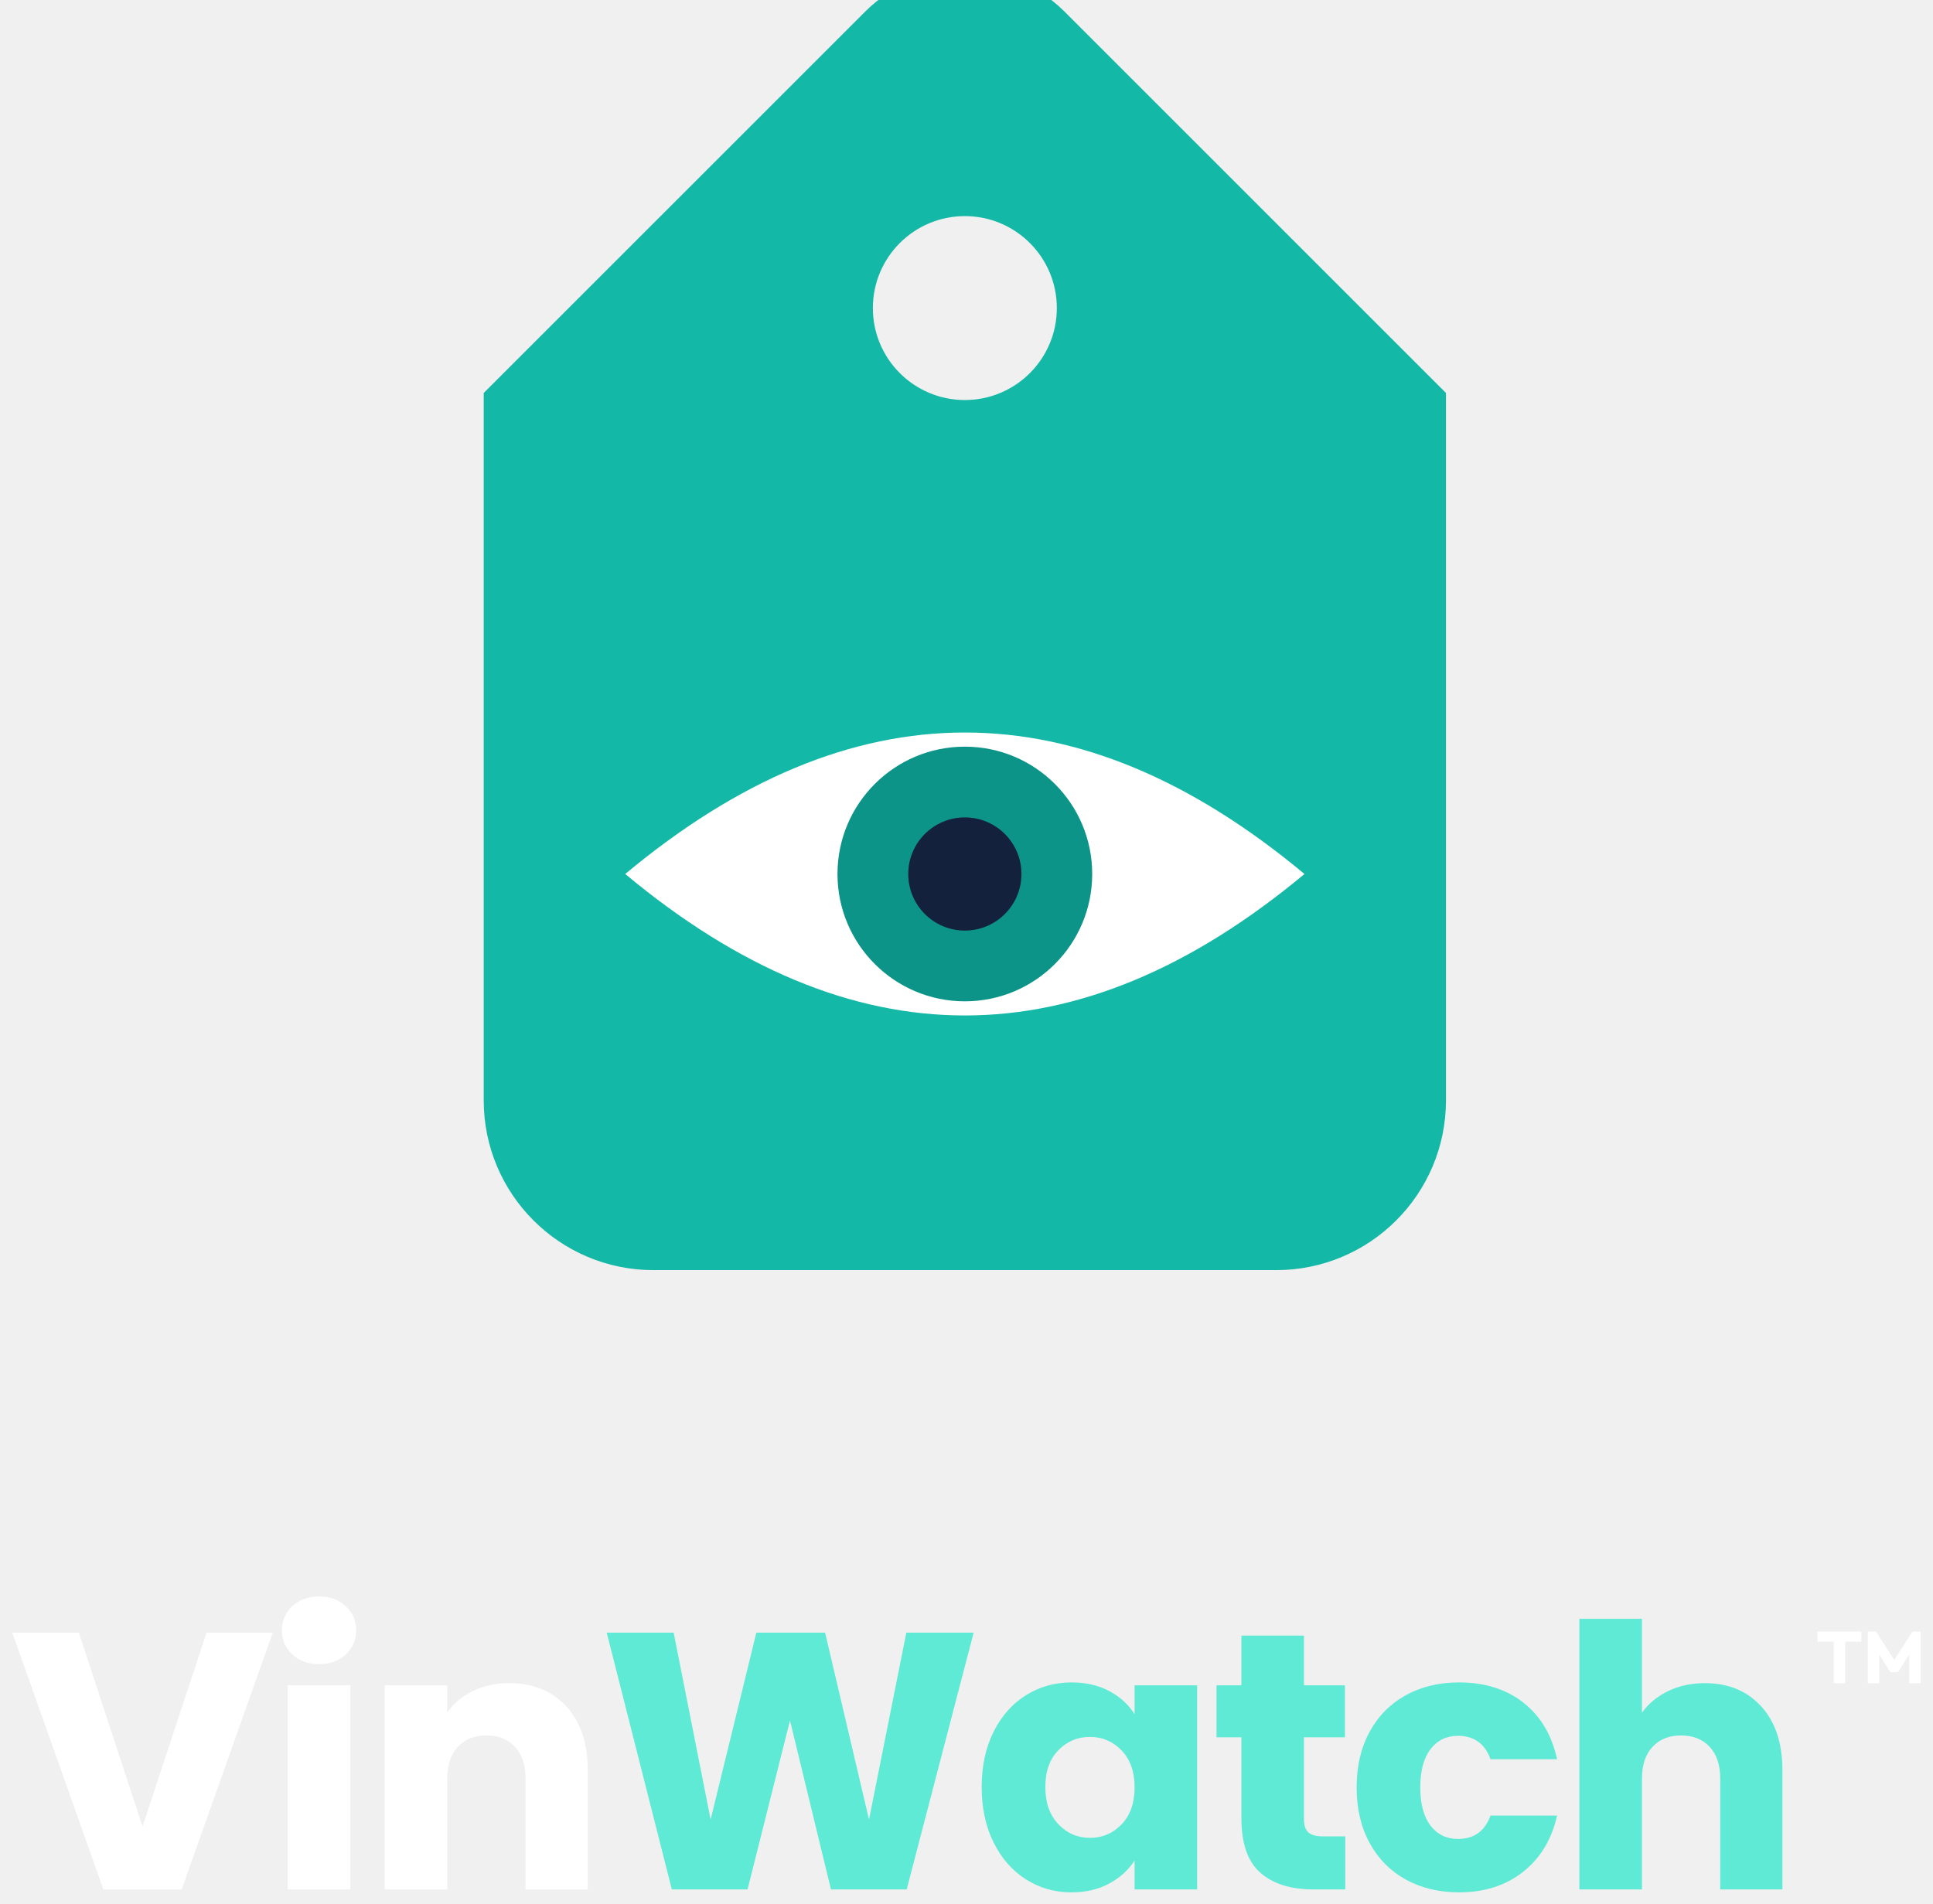
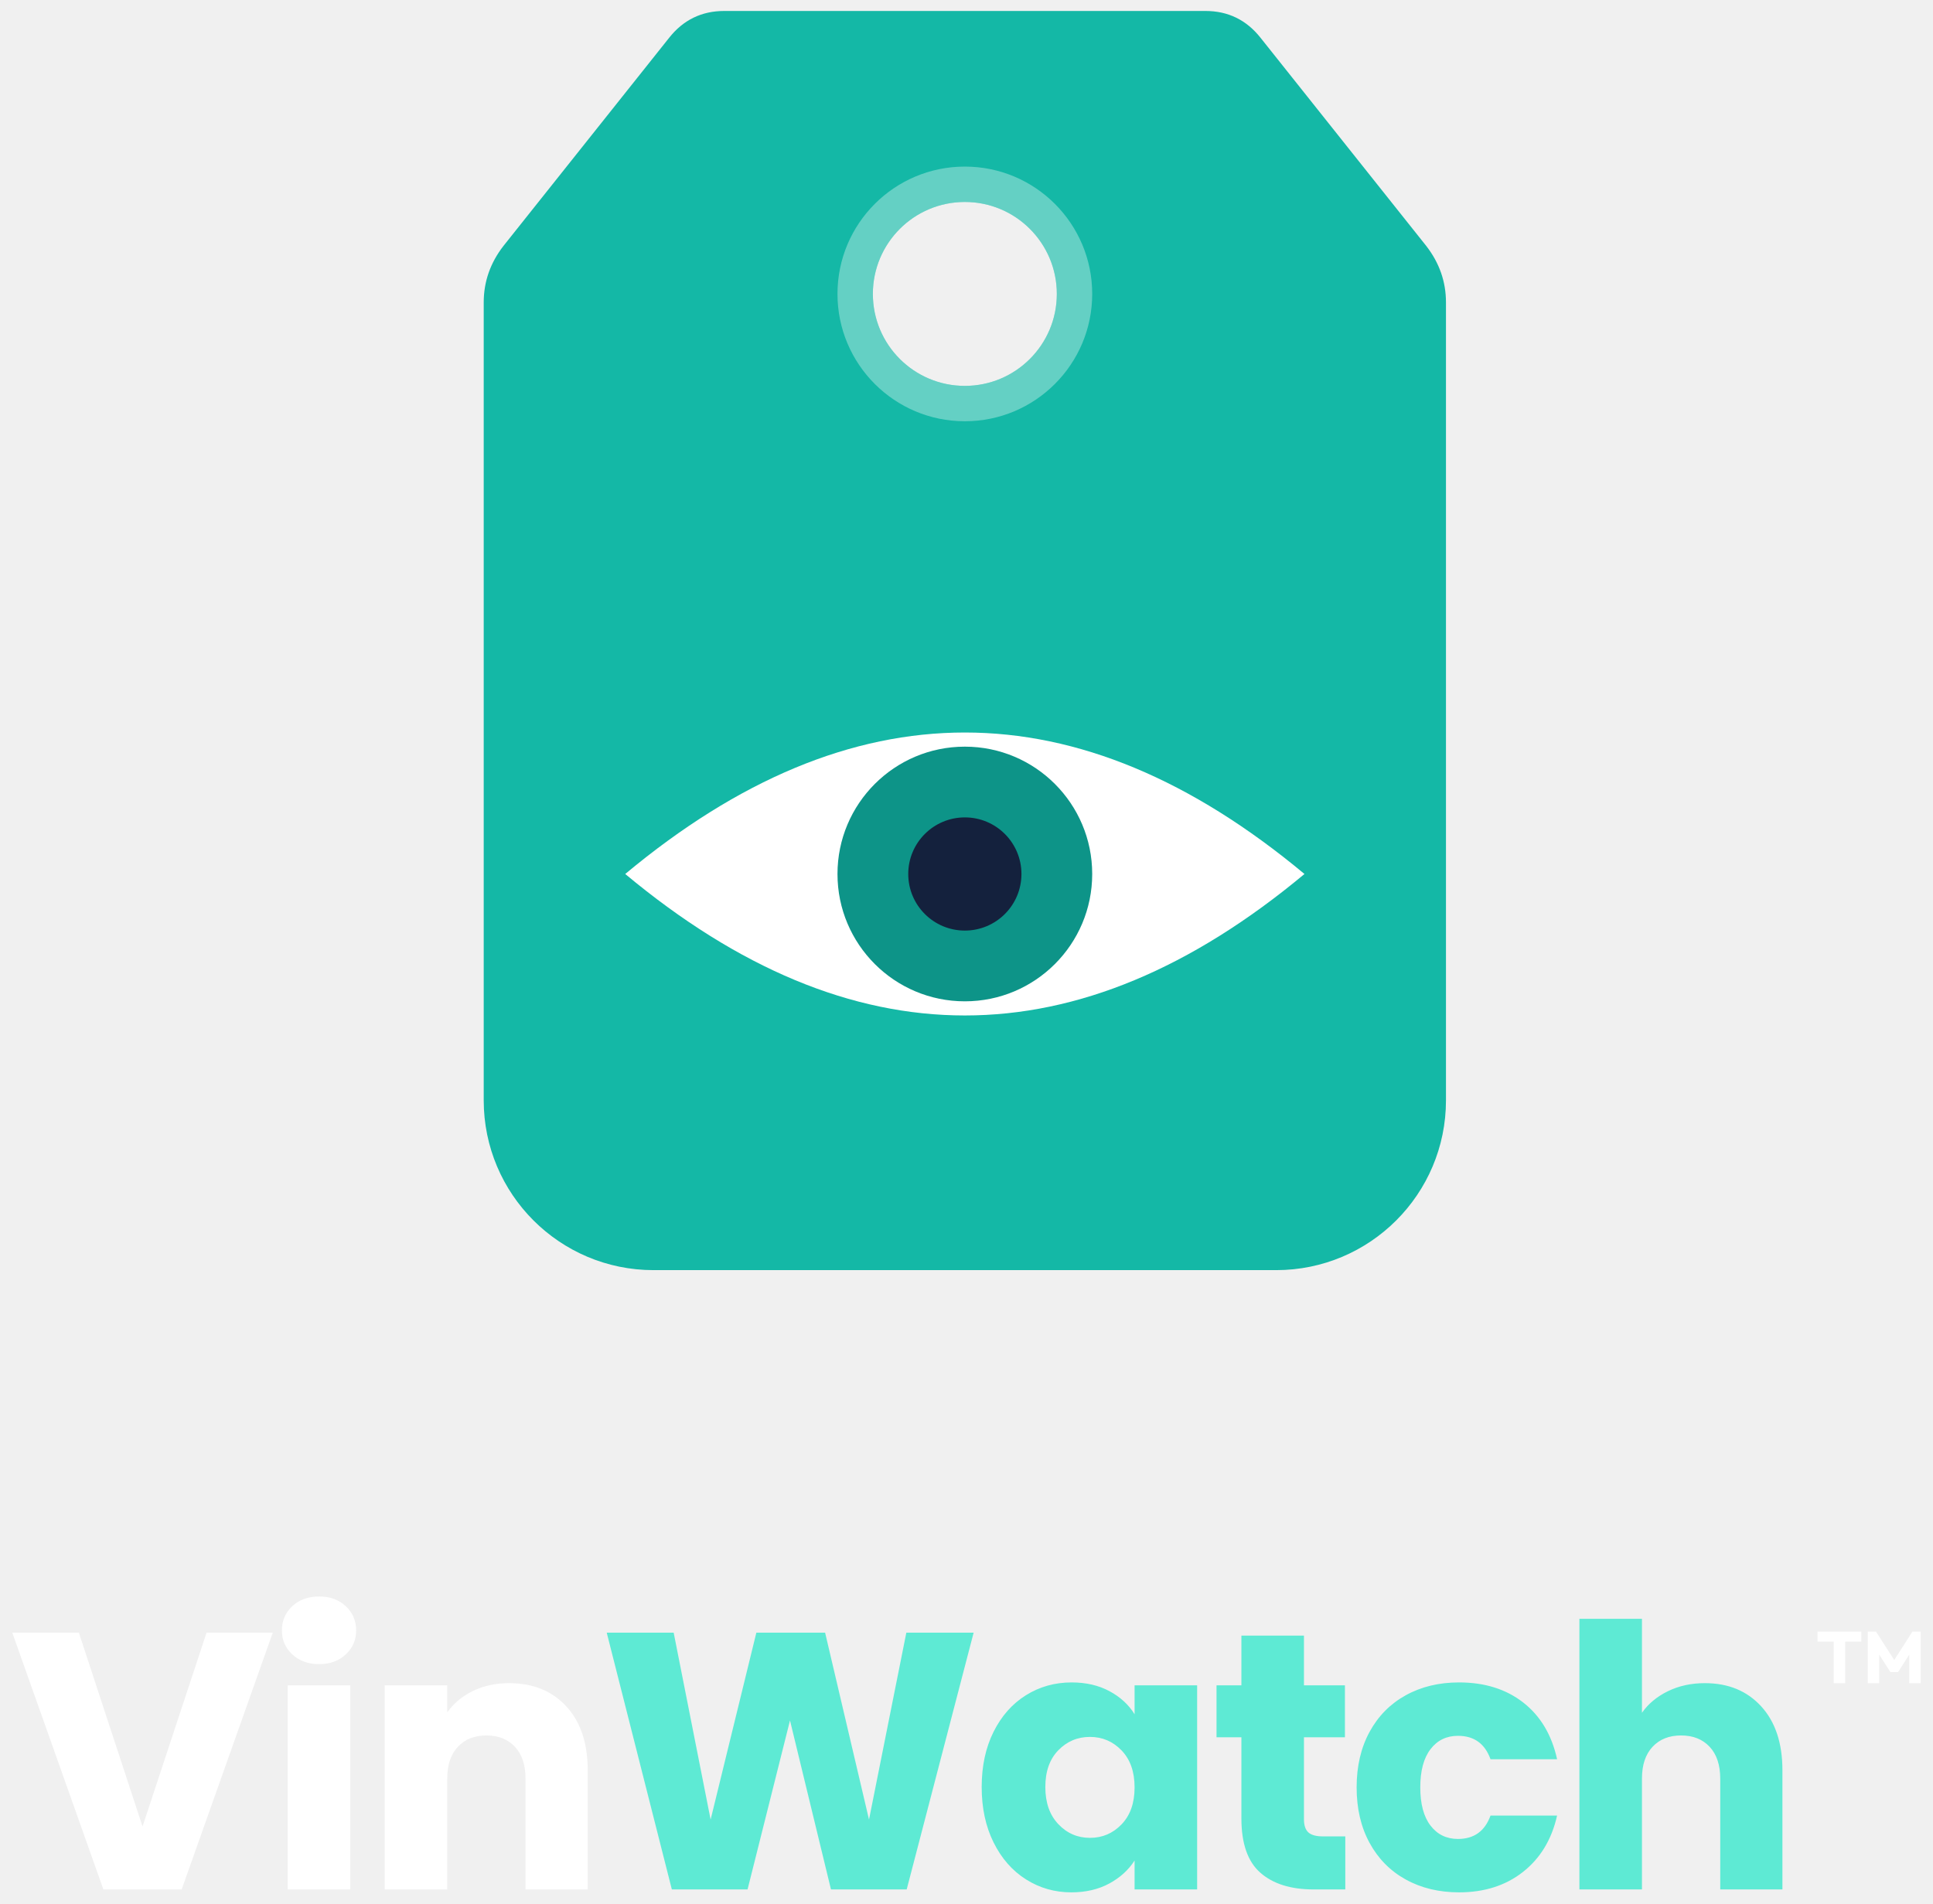
<svg xmlns="http://www.w3.org/2000/svg" viewBox="-2.10 24.08 527.70 520.42" width="528" height="520" role="img" aria-label="VinWatch logo">
  <g transform="translate(60.14 0.00) scale(3.86842) translate(-8 -6)">
-     <path fill-rule="evenodd" fill="#14B8A6" d="M94 40L94 90A12 12 0 0 1 82 102L38 102A12 12 0 0 1 26 90L26 40L53 13A10 10 0 0 1 67 13Z M53.5 34A6.5 6.5 0 1 0 66.5 34A6.5 6.5 0 1 0 53.5 34Z" />
+     <path fill-rule="evenodd" fill="#14B8A6" d="M43 13H77Q79.4 13 80.9 14.9L92.6 29.6Q94 31.4 94 33.6V90A12 12 0 0 1 82 102H38A12 12 0 0 1 26 90V33.6Q26 31.4 27.4 29.6L39.1 14.9Q40.6 13 43 13Z M53.5 33A6.5 6.5 0 1 0 66.5 33A6.5 6.5 0 1 0 53.5 33Z" />
+     <path fill-rule="evenodd" fill="#FFFFFF" fill-opacity=".34" d="M51 33A9 9 0 1 0 69 33A9 9 0 1 0 51 33Z M53.5 33A6.5 6.5 0 1 0 66.5 33A6.5 6.5 0 1 0 53.5 33Z" />
    <path fill="#FFFFFF" d="M36 74Q60 54 84 74Q60 94 36 74Z" />
    <circle cx="60" cy="74" r="9" fill="#0D9488" />
    <circle cx="60" cy="74" r="4" fill="#14213D" />
  </g>
  <path fill="#FFFFFF" d="M72.1 470.5 47.2 540.7H25.8L0.9 470.5H19.1L36.5 523.5L54 470.5Z M74.6 469.9Q74.6 465.9 77.45 463.25Q80.3 460.6 84.8 460.6Q89.2 460.6 92.05 463.25Q94.9 465.9 94.9 469.9Q94.9 473.8 92.05 476.45Q89.2 479.1 84.8 479.1Q80.3 479.1 77.45 476.45Q74.6 473.8 74.6 469.9ZM93.3 484.9V540.7H76.2V484.9Z M158.2 508.1V540.7H141.2V510.4Q141.2 504.8 138.3 501.7Q135.4 498.6 130.5 498.6Q125.6 498.6 122.7 501.7Q119.8 504.8 119.8 510.4V540.7H102.7V484.9H119.8V492.3Q122.4 488.6 126.8 486.45Q131.2 484.3 136.7 484.3Q146.5 484.3 152.35 490.65Q158.2 497 158.2 508.1Z" />
  <path fill="#5EEAD4" d="M263.7 470.5 245.4 540.7H224.7L213.5 494.5L201.9 540.7H181.2L163.4 470.5H181.7L191.8 521.6L204.3 470.5H223.1L235.1 521.6L245.3 470.5Z M290.5 484.1Q296.4 484.1 300.85 486.5Q305.3 488.9 307.7 492.8V484.9H324.8V540.7H307.7V532.8Q305.2 536.7 300.75 539.1Q296.3 541.5 290.4 541.5Q283.6 541.5 278 537.95Q272.4 534.4 269.15 527.85Q265.9 521.3 265.9 512.7Q265.9 504.1 269.15 497.6Q272.4 491.1 278 487.6Q283.6 484.1 290.5 484.1ZM295.5 499Q290.4 499 286.85 502.65Q283.3 506.3 283.3 512.7Q283.3 519.1 286.85 522.85Q290.4 526.6 295.5 526.6Q300.6 526.6 304.15 522.9Q307.7 519.2 307.7 512.8Q307.7 506.4 304.15 502.7Q300.6 499 295.5 499Z M365.3 526.2V540.7H356.6Q347.3 540.7 342.1 536.15Q336.9 531.6 336.9 521.3V499.1H330.1V484.9H336.9V471.3H354V484.9H365.2V499.1H354V521.5Q354 524 355.2 525.1Q356.4 526.2 359.2 526.2Z M396.4 484.1Q406.9 484.1 413.95 489.6Q421 495.1 423.2 505.1H405Q402.7 498.7 396.1 498.7Q391.4 498.7 388.6 502.35Q385.8 506 385.8 512.8Q385.8 519.6 388.6 523.25Q391.4 526.9 396.1 526.9Q402.7 526.9 405 520.5H423.2Q421 530.3 413.9 535.9Q406.8 541.5 396.4 541.5Q388.2 541.5 381.85 538Q375.5 534.5 371.95 528Q368.4 521.5 368.4 512.8Q368.4 504.1 371.95 497.6Q375.5 491.1 381.85 487.6Q388.2 484.1 396.4 484.1Z M484.8 508.1V540.7H467.8V510.4Q467.8 504.8 464.9 501.7Q462 498.6 457.1 498.6Q452.2 498.6 449.3 501.7Q446.4 504.8 446.4 510.4V540.7H429.3V466.7H446.4V492.4Q449 488.7 453.5 486.5Q458 484.3 463.6 484.3Q473.2 484.3 479 490.65Q484.8 497 484.8 508.1Z" />
  <path fill="#FFFFFF" d="M498.82 484.32V470.4H501.96V484.32ZM494.4 472.94V470.2H506.38V472.94Z M508.14 484.32V470.2H510.38L515.94 478.86H514.8L520.34 470.2H522.6V484.32H519.46V475.5L520.02 475.64L516.4 481.28H514.32L510.72 475.64L511.26 475.5V484.32Z" />
</svg>
